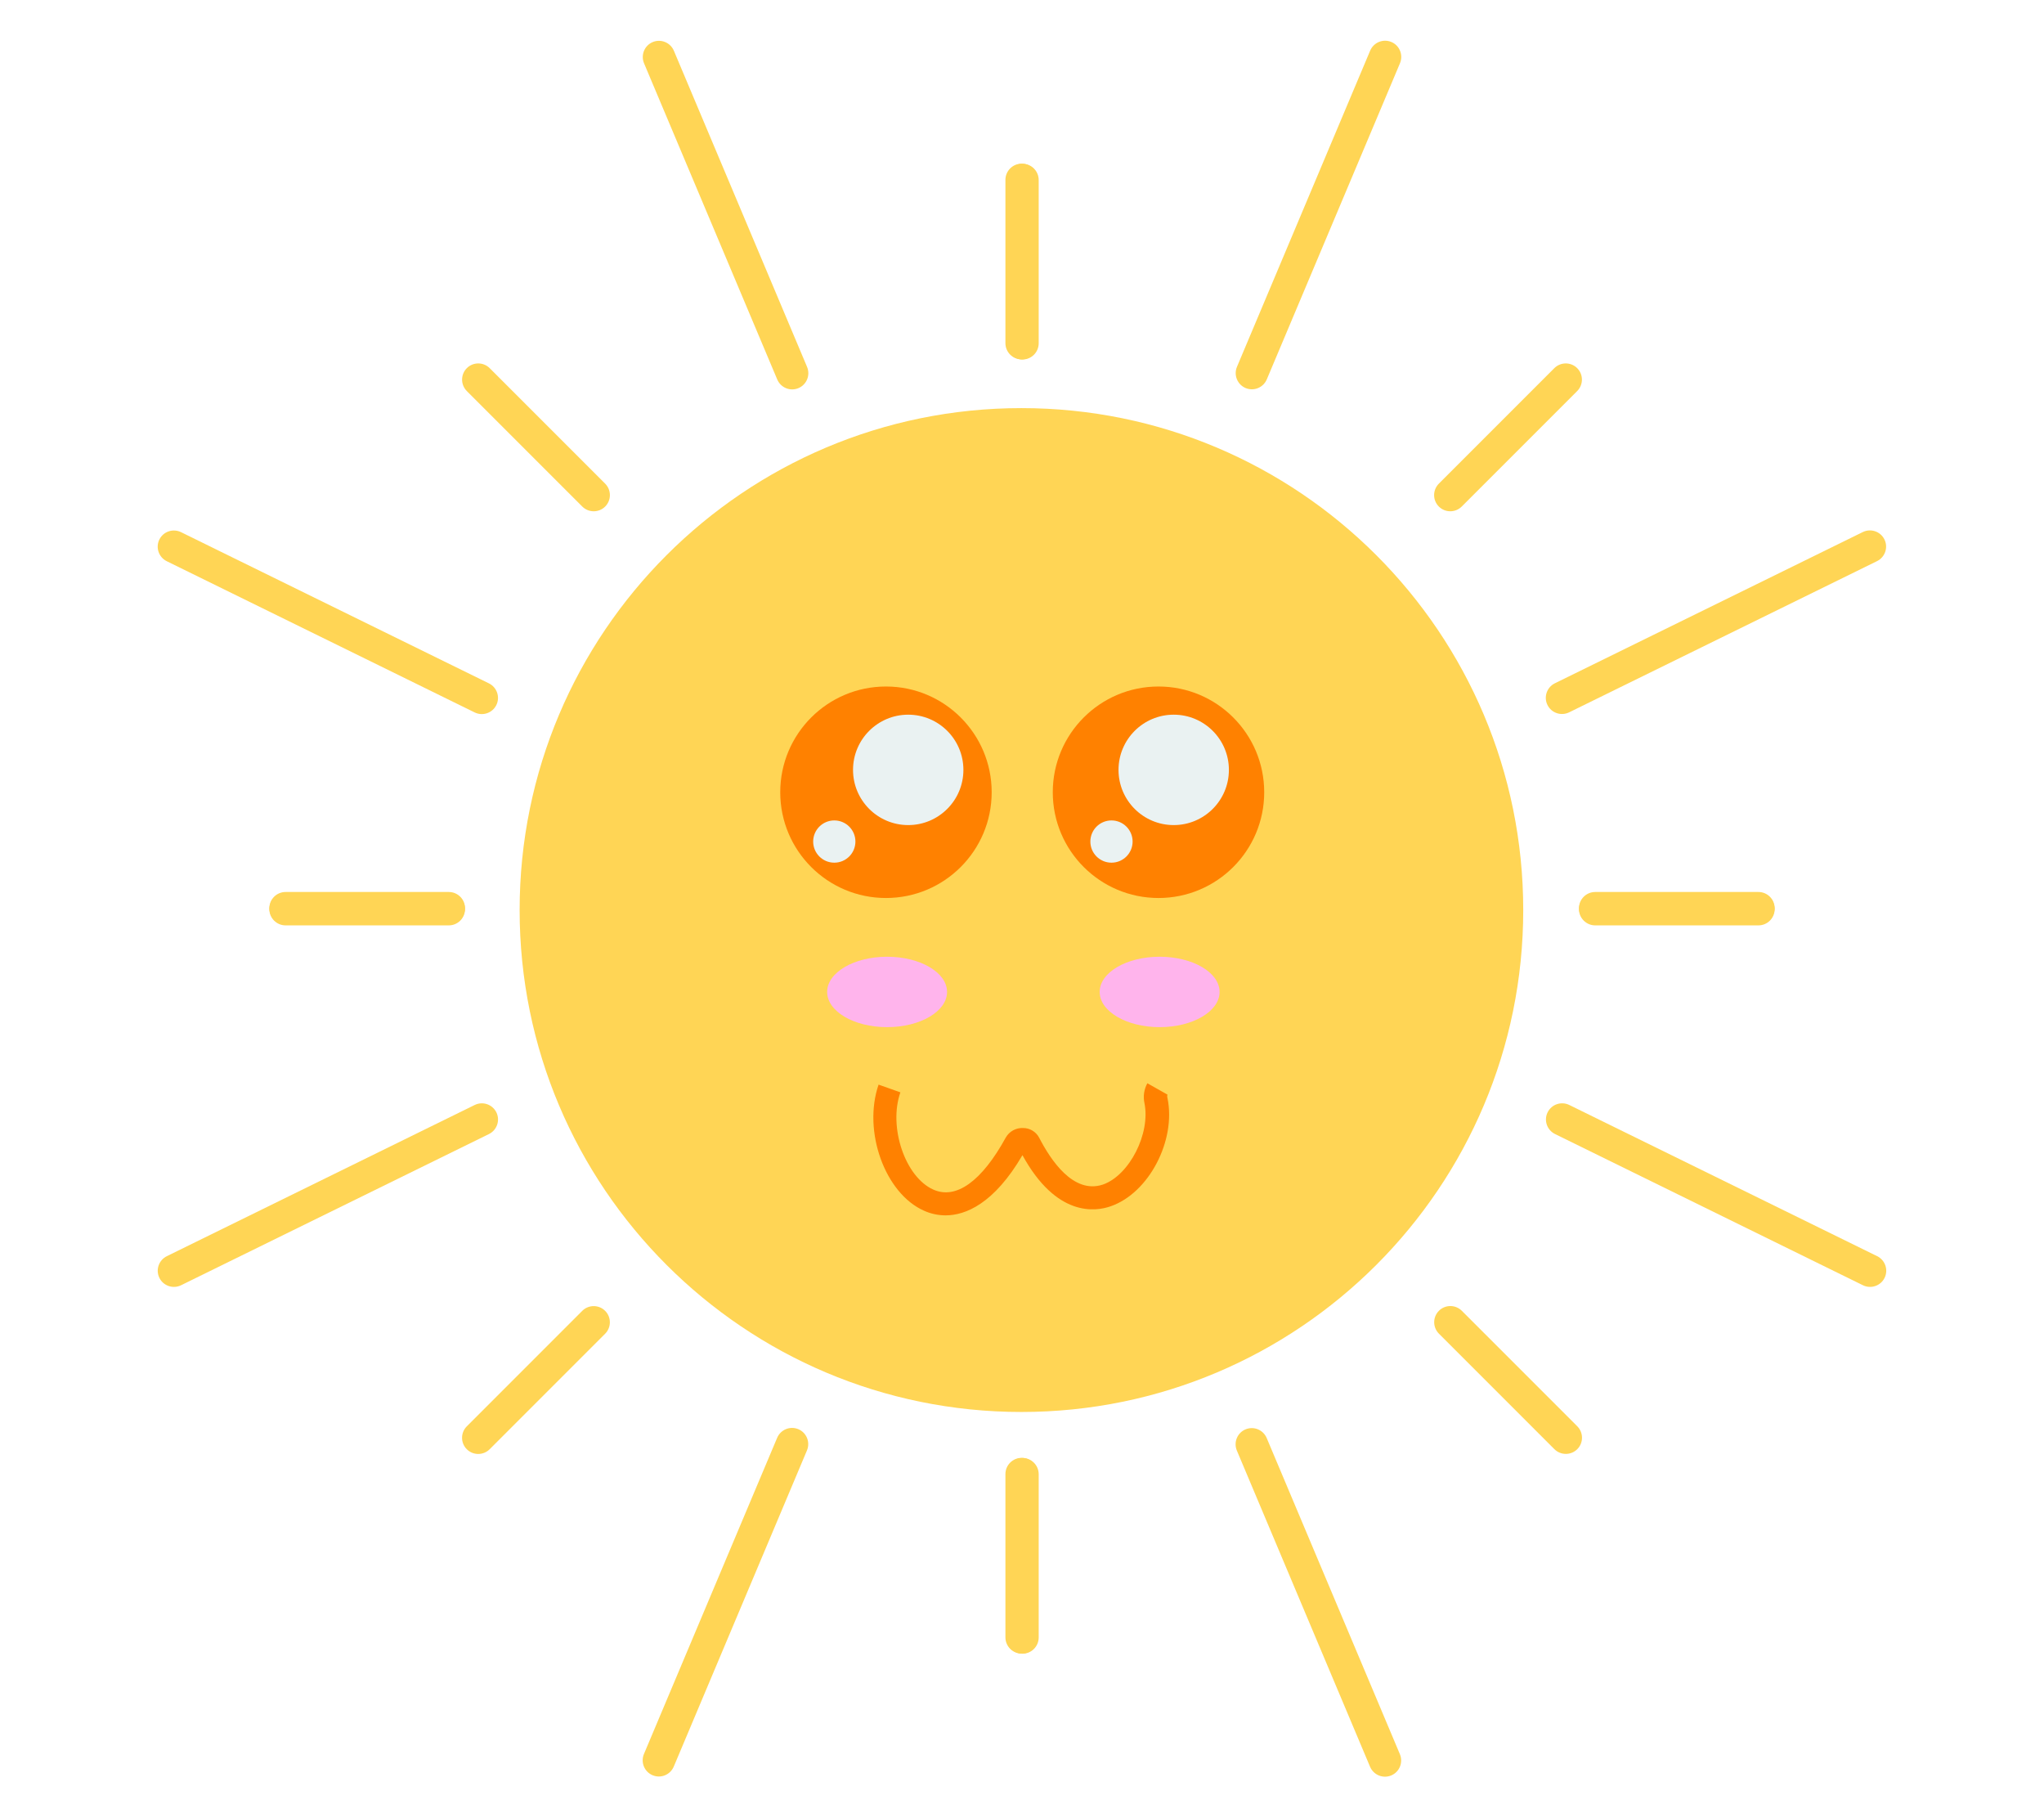
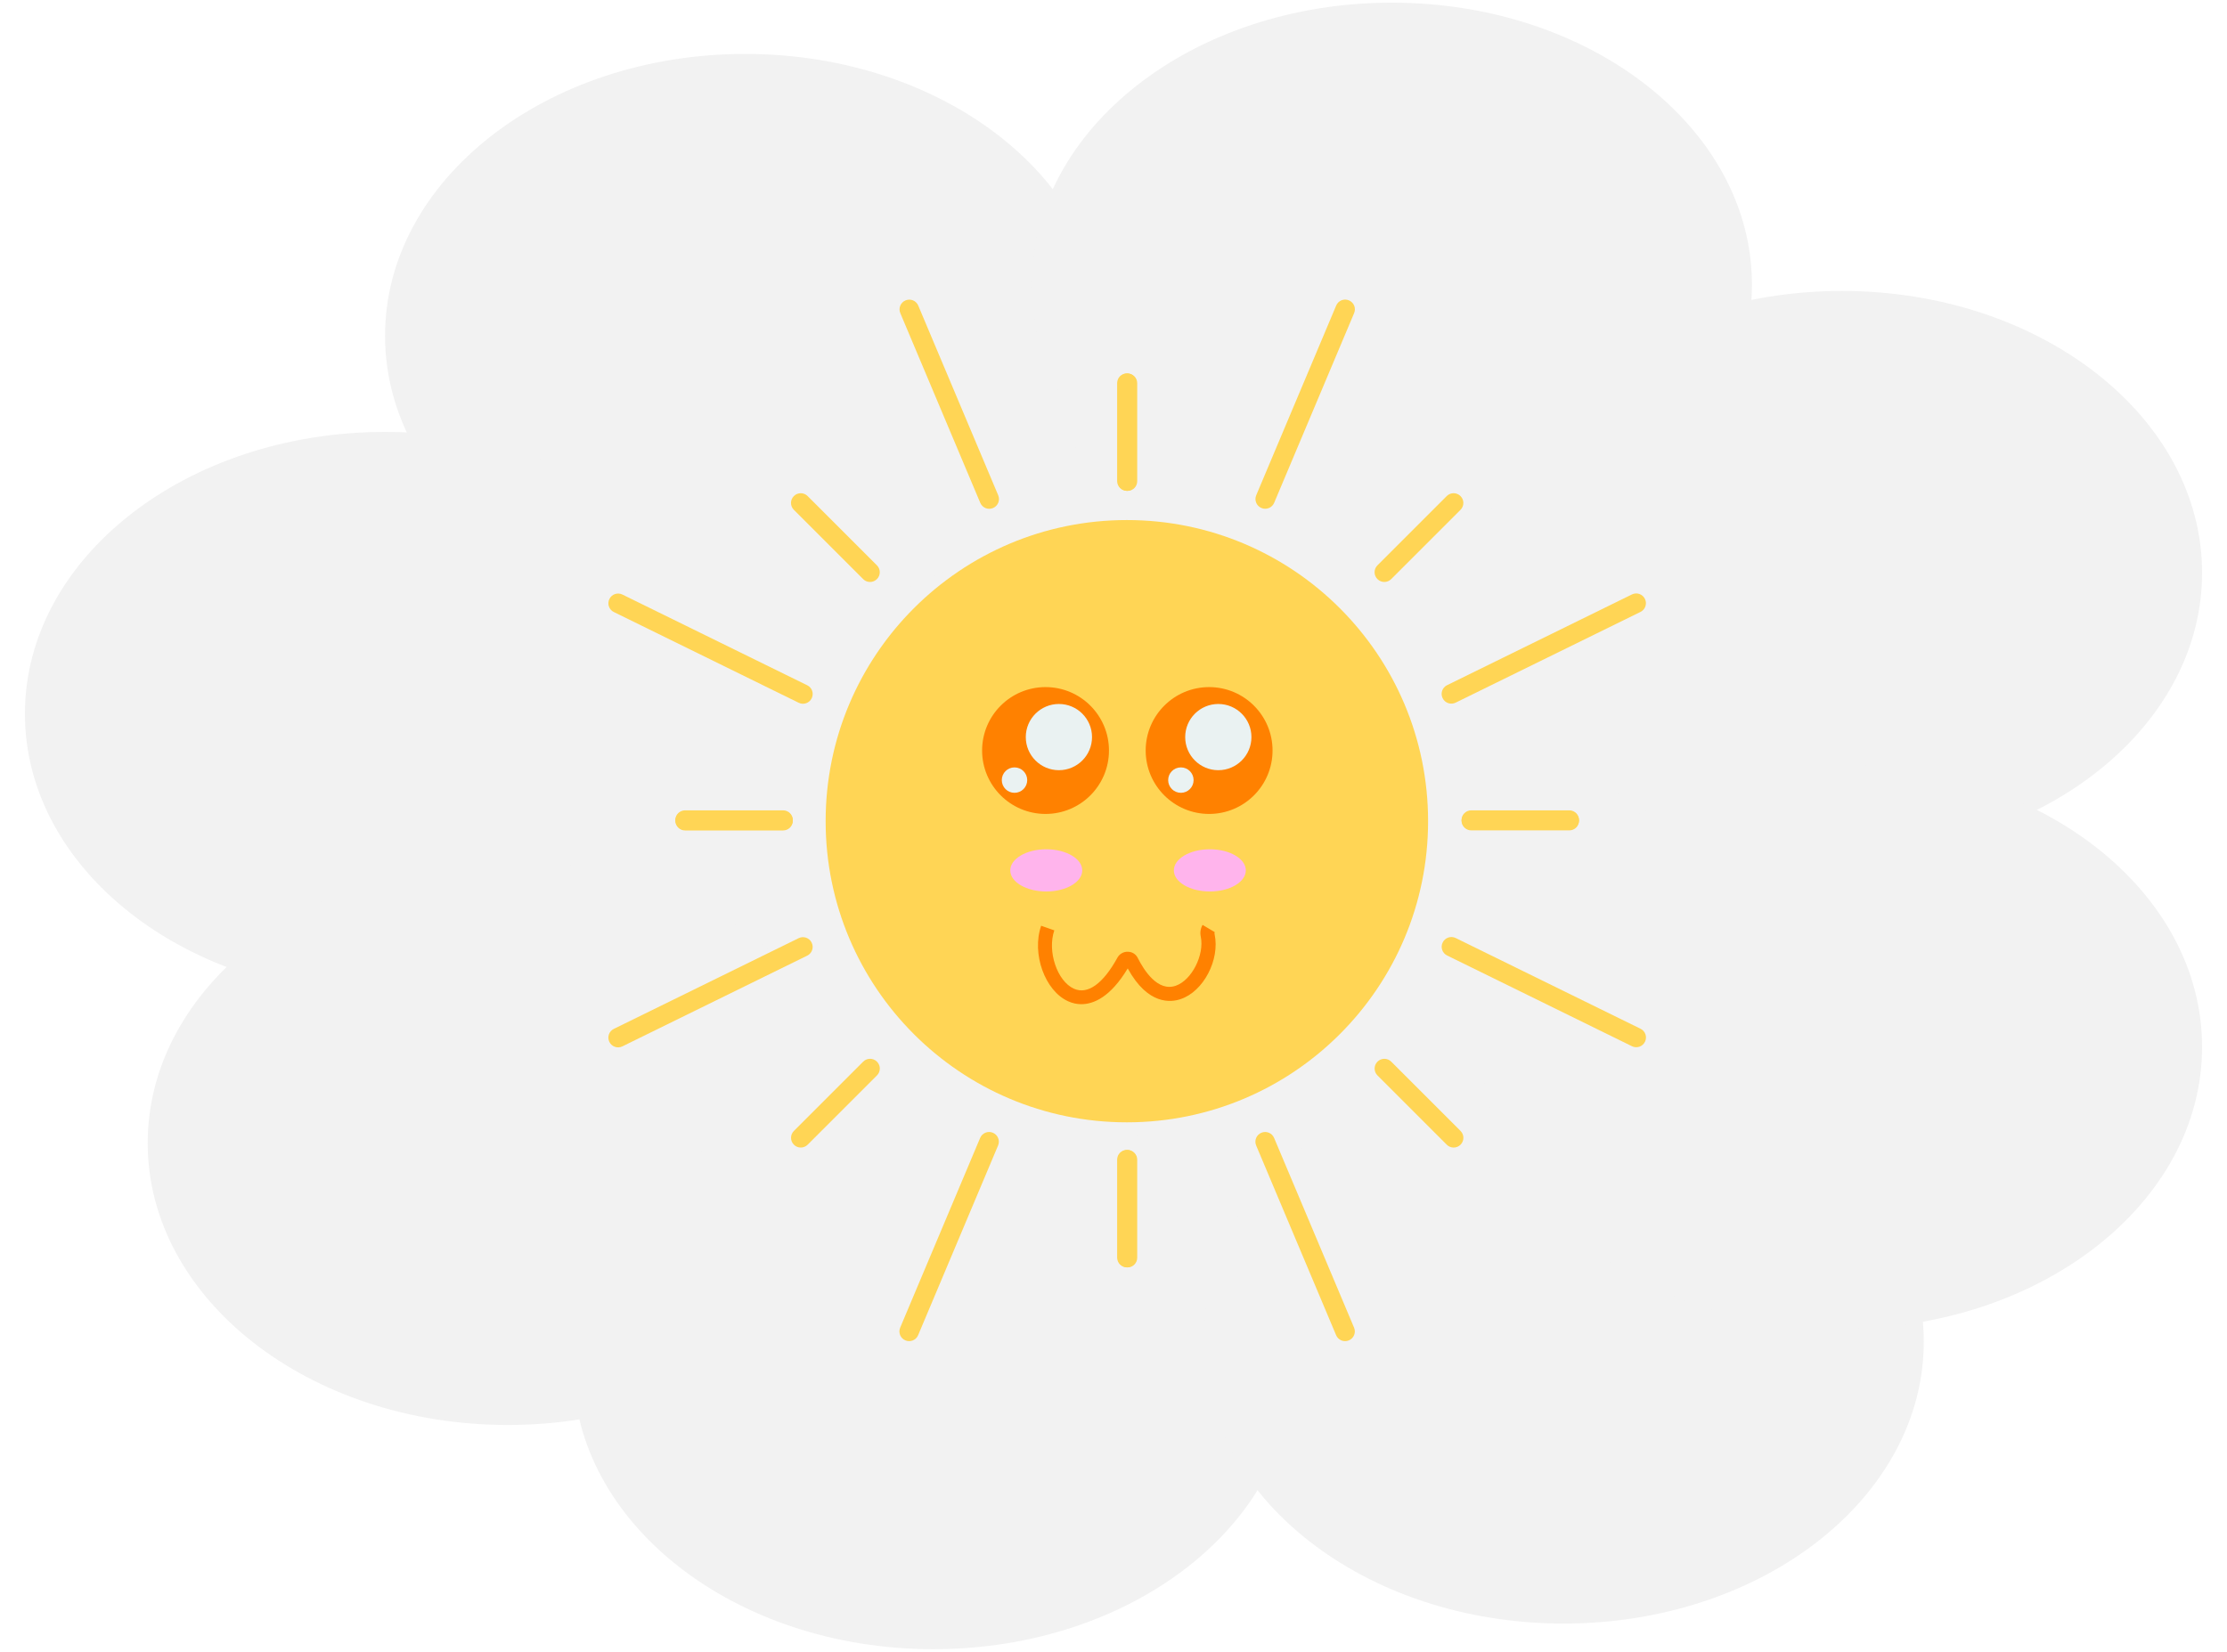
- <svg xmlns="http://www.w3.org/2000/svg" width="180" height="160" viewBox="0 0 180 160">
+ <svg xmlns="http://www.w3.org/2000/svg" width="310" height="230" viewBox="0 0 310 230">
  <defs>
-     <style>.cls-1{fill:#ffd555;}.cls-2{fill:#ff8100;}.cls-3{fill:#eaf2f2;}.cls-4{fill:#ffb0ff;opacity:0.89;}</style>
+     <style>.cls-1{fill:#f2f2f2;}.cls-2{fill:#ffd555;}.cls-3{fill:#ff8100;}.cls-4{fill:#eaf2f2;}.cls-5{fill:#ffb0ff;opacity:0.89;}</style>
  </defs>
  <g id="Dreams">
-     <circle class="cls-1" cx="89.95" cy="80.12" r="44.19" />
-     <circle class="cls-2" cx="78.02" cy="69.75" r="9.31" />
-     <circle class="cls-3" cx="79.98" cy="67.78" r="4.86" />
-     <circle class="cls-3" cx="73.47" cy="74.09" r="1.86" />
-     <circle class="cls-2" cx="102.02" cy="69.75" r="9.31" />
-     <circle class="cls-3" cx="103.36" cy="67.78" r="4.86" />
-     <circle class="cls-3" cx="97.88" cy="74.09" r="1.86" />
-     <ellipse class="cls-4" cx="78.12" cy="87.33" rx="5.28" ry="3.1" />
-     <ellipse class="cls-4" cx="102.12" cy="87.33" rx="5.28" ry="3.1" />
-     <path class="cls-2" d="M83.27,107a4.63,4.63,0,0,1-1.9-.41c-3.44-1.52-5.41-7-4-11.1l1.92.68c-1.07,3.06.42,7.46,2.9,8.56,2,.9,4.27-.73,6.38-4.58a1.67,1.67,0,0,1,1.52-.84,1.6,1.6,0,0,1,1.42.85c1,1.94,3,5,5.61,4.13,2.34-.81,4.22-4.51,3.66-7.19a2.51,2.51,0,0,1,.26-1.73l0,0,1.77,1,0,0a.49.49,0,0,0,0,.3c.78,3.74-1.64,8.37-5,9.53-1.36.48-4.78.95-7.77-4.5C87.53,106,85,107,83.27,107Z" />
-     <rect class="cls-1" x="114.68" y="2.41" width="2.85" height="33.06" rx="1.43" ry="1.43" transform="translate(16.47 -43.61) rotate(22.85)" />
-     <rect class="cls-1" x="149.7" y="38.25" width="2.85" height="33.06" rx="1.43" ry="1.43" transform="translate(133.68 -105.02) rotate(63.85)" />
-     <rect class="cls-1" x="131.38" y="29.89" width="2.85" height="17.23" rx="1.43" ry="1.43" transform="translate(66.12 -82.63) rotate(45)" />
-     <rect class="cls-1" x="146.24" y="71.43" width="2.85" height="17.23" rx="1.43" ry="1.43" transform="translate(227.71 -67.62) rotate(90)" />
-     <rect class="cls-1" x="88.62" y="14.42" width="2.85" height="17.23" rx="1.43" ry="1.43" />
-     <rect class="cls-1" x="114.68" y="124.53" width="2.85" height="33.06" rx="1.43" ry="1.43" transform="translate(-45.67 56.17) rotate(-22.85)" />
-     <rect class="cls-1" x="149.7" y="88.69" width="2.85" height="33.06" rx="1.43" ry="1.43" transform="translate(-9.93 194.5) rotate(-63.85)" />
-     <rect class="cls-1" x="131.38" y="112.88" width="2.85" height="17.23" rx="1.43" ry="1.43" transform="translate(-47.01 129.49) rotate(-45)" />
-     <rect class="cls-1" x="146.24" y="71.34" width="2.85" height="17.23" rx="1.43" ry="1.43" transform="translate(67.71 227.62) rotate(-90)" />
-     <rect class="cls-1" x="88.62" y="128.36" width="2.85" height="17.23" rx="1.43" ry="1.43" />
-     <rect class="cls-1" x="62.47" y="2.41" width="2.85" height="33.06" rx="1.43" ry="1.43" transform="translate(130.13 11.58) rotate(157.15)" />
-     <rect class="cls-1" x="27.45" y="38.25" width="2.85" height="33.06" rx="1.43" ry="1.43" transform="translate(90.77 53.01) rotate(116.15)" />
-     <rect class="cls-1" x="45.77" y="29.89" width="2.85" height="17.23" rx="1.43" ry="1.43" transform="translate(107.8 32.36) rotate(135)" />
-     <rect class="cls-1" x="30.91" y="71.43" width="2.85" height="17.23" rx="1.43" ry="1.43" transform="translate(112.38 47.71) rotate(90)" />
-     <rect class="cls-1" x="88.53" y="14.42" width="2.85" height="17.23" rx="1.43" ry="1.43" transform="translate(179.92 46.06) rotate(-180)" />
-     <rect class="cls-1" x="62.47" y="124.53" width="2.85" height="33.06" rx="1.43" ry="1.43" transform="translate(67.99 295.86) rotate(-157.15)" />
-     <rect class="cls-1" x="27.45" y="88.69" width="2.85" height="33.06" rx="1.43" ry="1.43" transform="translate(-52.85 177.51) rotate(-116.15)" />
-     <rect class="cls-1" x="45.77" y="112.88" width="2.85" height="17.23" rx="1.43" ry="1.43" transform="translate(-5.34 240.78) rotate(-135)" />
-     <rect class="cls-1" x="30.91" y="71.34" width="2.85" height="17.23" rx="1.43" ry="1.43" transform="translate(-47.62 112.29) rotate(-90)" />
-     <rect class="cls-1" x="88.53" y="128.36" width="2.85" height="17.23" rx="1.43" ry="1.43" transform="translate(179.92 273.94) rotate(-180)" />
+     <ellipse class="cls-1" cx="166.96" cy="115" rx="87.16" ry="68.24" />
+     <ellipse class="cls-1" cx="103.73" cy="46.76" rx="50.13" ry="39.25" />
+     <ellipse class="cls-1" cx="53.6" cy="99.39" rx="50.13" ry="39.25" />
+     <ellipse class="cls-1" cx="70.69" cy="159.16" rx="50.13" ry="39.25" />
+     <ellipse class="cls-1" cx="129.93" cy="190.38" rx="50.13" ry="39.25" />
+     <ellipse class="cls-1" cx="217.66" cy="186.81" rx="50.13" ry="39.25" />
+     <ellipse class="cls-1" cx="193.74" cy="39.62" rx="50.13" ry="39.25" />
+     <ellipse class="cls-1" cx="256.4" cy="79.76" rx="50.13" ry="39.25" />
+     <ellipse class="cls-1" cx="256.4" cy="145.78" rx="50.13" ry="39.25" />
+     <circle class="cls-2" cx="156.86" cy="114.34" r="41.93" />
+     <circle class="cls-3" cx="145.54" cy="104.5" r="8.83" />
+     <circle class="cls-4" cx="147.4" cy="102.63" r="4.61" />
+     <circle class="cls-4" cx="141.22" cy="108.62" r="1.77" />
+     <circle class="cls-3" cx="168.31" cy="104.5" r="8.83" />
+     <circle class="cls-4" cx="169.59" cy="102.63" r="4.61" />
+     <circle class="cls-4" cx="164.38" cy="108.62" r="1.77" />
+     <ellipse class="cls-5" cx="145.64" cy="121.19" rx="5.01" ry="2.94" />
+     <ellipse class="cls-5" cx="168.41" cy="121.19" rx="5.01" ry="2.94" />
+     <path class="cls-3" d="M150.52,139.82a4.34,4.34,0,0,1-1.8-.39c-3.27-1.44-5.14-6.66-3.79-10.53l1.83.64c-1,2.91.39,7.08,2.74,8.13,1.91.85,4.06-.7,6.06-4.35a1.59,1.59,0,0,1,1.44-.8,1.53,1.53,0,0,1,1.35.81c.92,1.84,2.83,4.79,5.32,3.92,2.22-.77,4-4.28,3.48-6.83a2.28,2.28,0,0,1,.25-1.64l0,0,1.68,1,0,.05a.36.36,0,0,0,0,.28c.74,3.54-1.56,7.94-4.73,9-1.3.45-4.54.9-7.37-4.27C154.56,138.87,152.2,139.82,150.52,139.82Z" />
+     <rect class="cls-2" x="180.32" y="40.6" width="2.71" height="31.37" rx="1.35" ry="1.35" transform="translate(36.12 -66.14) rotate(22.85)" />
+     <rect class="cls-2" x="213.56" y="74.61" width="2.71" height="31.37" rx="1.35" ry="1.35" transform="translate(201.23 -142.41) rotate(63.85)" />
+     <rect class="cls-2" x="196.17" y="66.68" width="2.71" height="16.35" rx="1.35" ry="1.35" transform="translate(110.78 -117.75) rotate(45)" />
+     <rect class="cls-2" x="210.27" y="106.1" width="2.71" height="16.35" rx="1.35" ry="1.35" transform="translate(325.9 -97.36) rotate(90)" />
+     <rect class="cls-2" x="155.59" y="52" width="2.71" height="16.35" rx="1.35" ry="1.35" />
+     <rect class="cls-2" x="180.32" y="156.48" width="2.71" height="31.37" rx="1.35" ry="1.35" transform="translate(-52.6 84.07) rotate(-22.85)" />
+     <rect class="cls-2" x="213.56" y="122.47" width="2.71" height="31.37" rx="1.35" ry="1.35" transform="translate(-3.83 270.17) rotate(-63.85)" />
+     <rect class="cls-2" x="196.17" y="145.43" width="2.71" height="16.35" rx="1.35" ry="1.35" transform="translate(-50.76 184.66) rotate(-45)" />
+     <rect class="cls-2" x="210.27" y="106.01" width="2.71" height="16.35" rx="1.35" ry="1.35" transform="translate(97.44 325.81) rotate(-90)" />
+     <rect class="cls-2" x="155.59" y="160.12" width="2.71" height="16.35" rx="1.35" ry="1.35" />
+     <rect class="cls-2" x="130.78" y="40.6" width="2.71" height="31.37" rx="1.35" ry="1.35" transform="translate(275.76 56.84) rotate(157.15)" />
+     <rect class="cls-2" x="97.55" y="74.61" width="2.71" height="31.37" rx="1.35" ry="1.35" transform="translate(223.55 41.33) rotate(116.15)" />
+     <rect class="cls-2" x="114.94" y="66.68" width="2.71" height="16.35" rx="1.35" ry="1.35" transform="translate(251.45 45.55) rotate(135)" />
+     <rect class="cls-2" x="100.83" y="106.1" width="2.71" height="16.35" rx="1.35" ry="1.35" transform="translate(216.46 12.09) rotate(90)" />
+     <rect class="cls-2" x="155.51" y="52" width="2.71" height="16.35" rx="1.35" ry="1.35" transform="translate(313.73 120.34) rotate(-180)" />
+     <rect class="cls-2" x="130.78" y="156.48" width="2.71" height="31.37" rx="1.35" ry="1.35" transform="translate(187.03 382.14) rotate(-157.15)" />
+     <rect class="cls-2" x="97.55" y="122.47" width="2.71" height="31.37" rx="1.35" ry="1.35" transform="translate(18.48 287.83) rotate(-116.15)" />
+     <rect class="cls-2" x="114.94" y="145.43" width="2.71" height="16.35" rx="1.35" ry="1.35" transform="translate(89.91 344.45) rotate(-135)" />
+     <rect class="cls-2" x="100.83" y="106.01" width="2.71" height="16.35" rx="1.35" ry="1.35" transform="translate(-12 216.37) rotate(-90)" />
+     <rect class="cls-2" x="155.51" y="160.12" width="2.71" height="16.35" rx="1.35" ry="1.35" transform="translate(313.73 336.58) rotate(180)" />
  </g>
</svg>
